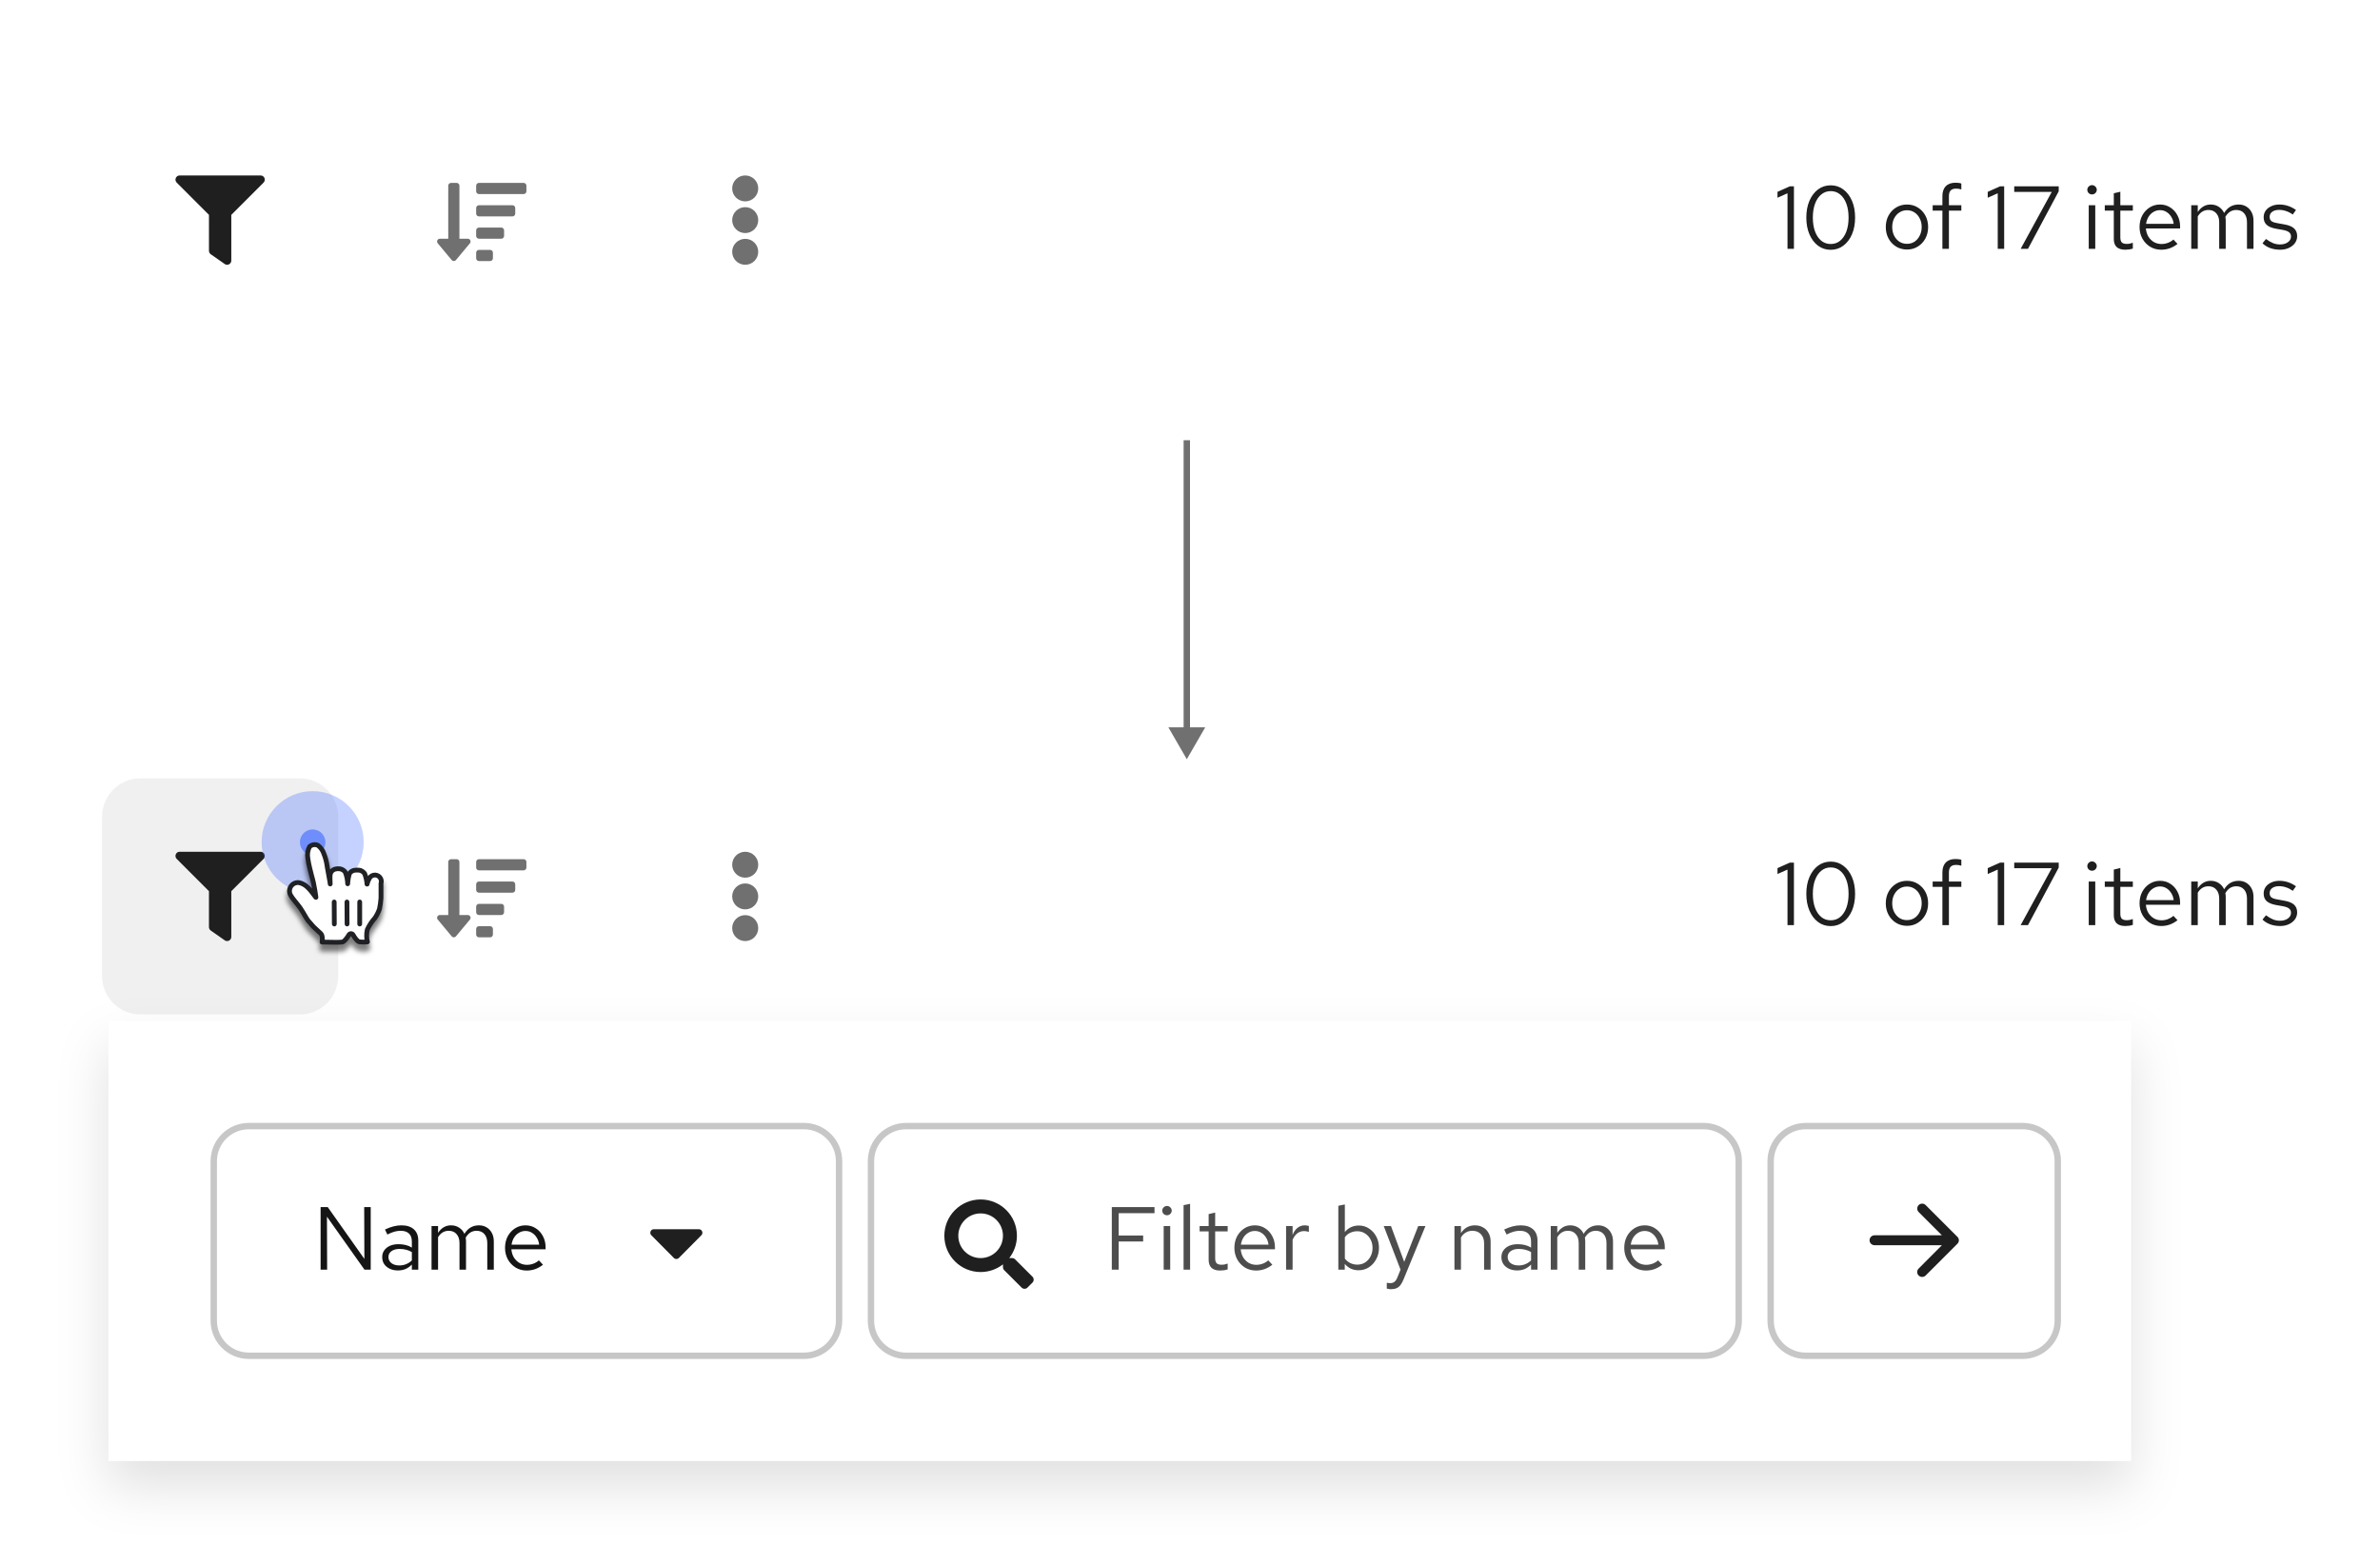
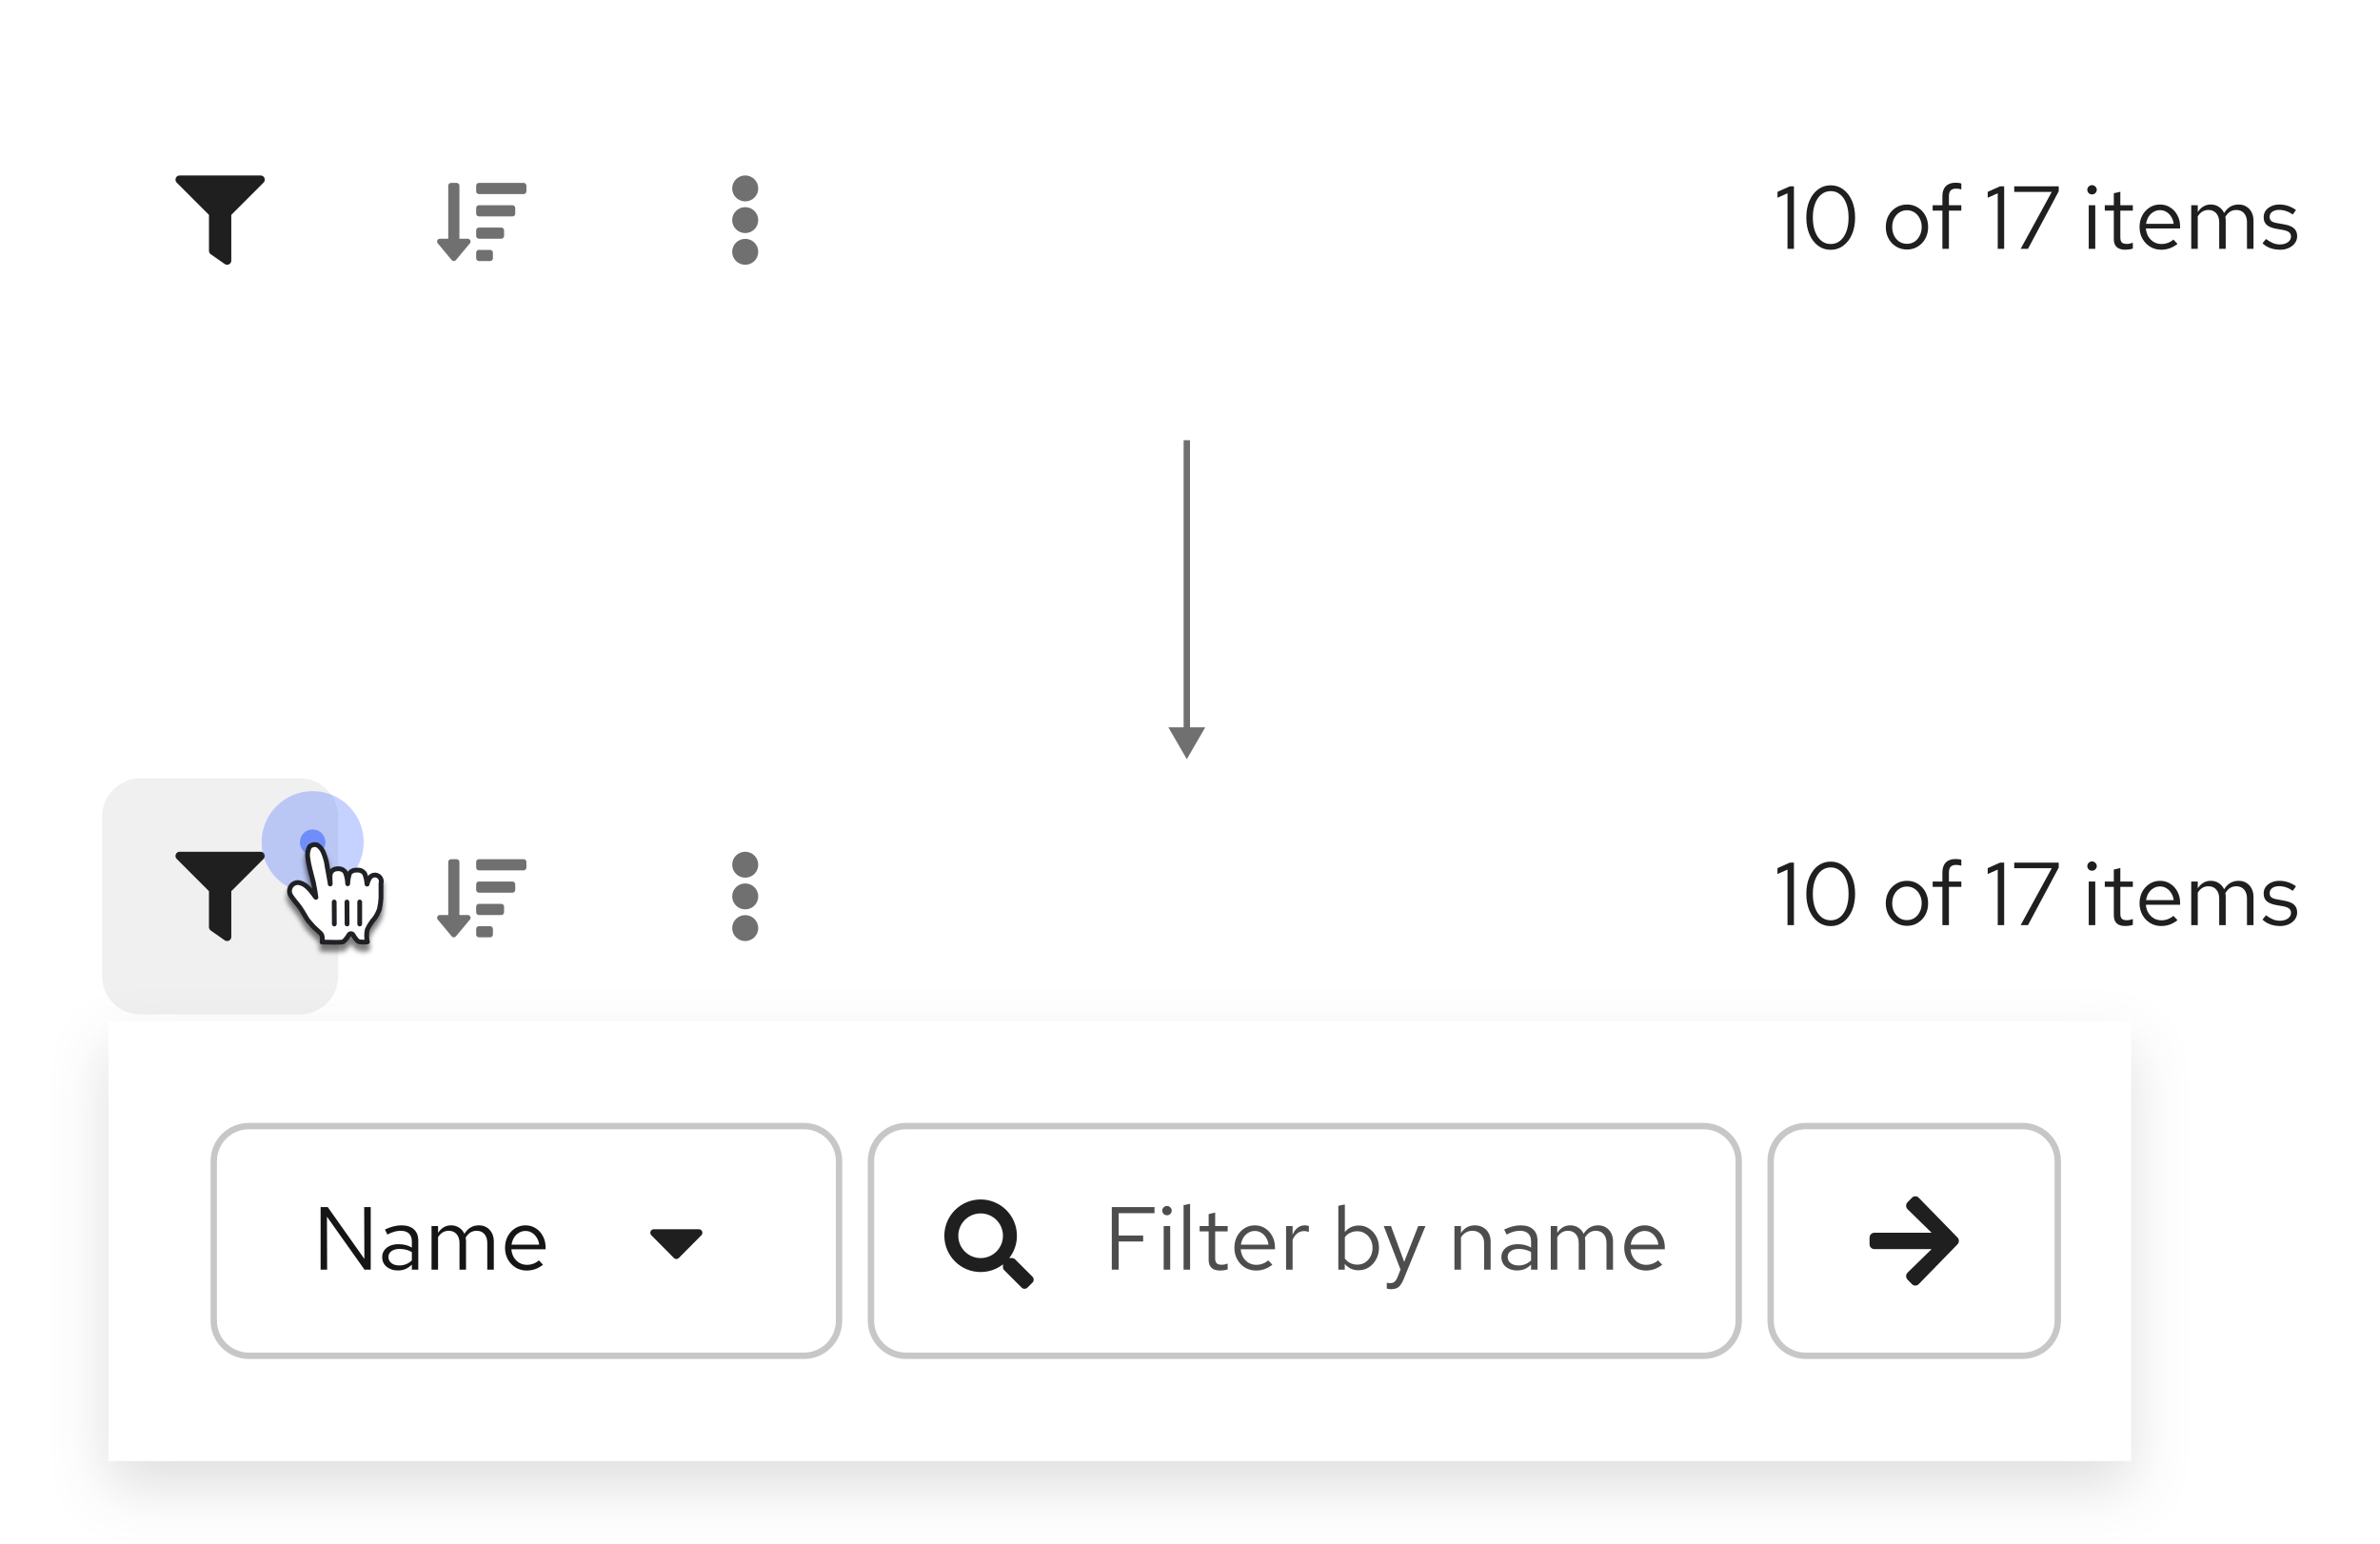
<svg xmlns="http://www.w3.org/2000/svg" width="373" height="242" viewBox="0 0 373 242" fill="none">
  <g clip-path="url(#clip0_160_11503)">
    <rect width="373" height="242" fill="white" />
    <rect width="389" height="69" fill="white" />
    <path fill-rule="evenodd" clip-rule="evenodd" d="M36.25 40.843V33.678L41.307 28.62C41.719 28.208 41.427 27.5 40.843 27.5H28.157C27.574 27.5 27.28 28.207 27.693 28.62L32.75 33.678V39.312C32.75 39.527 32.855 39.727 33.03 39.85L35.217 41.381C35.649 41.683 36.25 41.377 36.25 40.843Z" fill="#1F1F1F" />
    <path fill-rule="evenodd" clip-rule="evenodd" d="M71.126 40.916C71.226 40.916 71.364 40.859 71.435 40.788L73.622 38.163C73.896 37.889 73.701 37.417 73.312 37.417H72V29.104C72 28.863 71.804 28.667 71.562 28.667H70.688C70.446 28.667 70.25 28.863 70.25 29.104V37.417H68.938C68.549 37.417 68.353 37.888 68.629 38.163L70.816 40.788C70.887 40.859 71.026 40.916 71.126 40.916ZM82.062 30.417C82.304 30.417 82.5 30.221 82.5 29.979V29.104C82.5 28.863 82.304 28.667 82.062 28.667H75.062C74.821 28.667 74.625 28.863 74.625 29.104V29.979C74.625 30.221 74.821 30.417 75.062 30.417H82.062ZM80.312 33.917C80.554 33.917 80.75 33.721 80.75 33.479V32.604C80.75 32.363 80.554 32.167 80.312 32.167H75.062C74.821 32.167 74.625 32.363 74.625 32.604V33.479C74.625 33.721 74.821 33.917 75.062 33.917H80.312ZM78.562 37.417C78.804 37.417 79 37.221 79 36.979V36.104C79 35.863 78.804 35.667 78.562 35.667H75.062C74.821 35.667 74.625 35.863 74.625 36.104V36.979C74.625 37.221 74.821 37.417 75.062 37.417H78.562ZM76.812 40.917C77.054 40.917 77.25 40.721 77.25 40.479V39.604C77.25 39.363 77.054 39.167 76.812 39.167H75.062C74.821 39.167 74.625 39.363 74.625 39.604V40.479C74.625 40.721 74.821 40.917 75.062 40.917H76.812Z" fill="#707070" />
    <path fill-rule="evenodd" clip-rule="evenodd" d="M116.792 31.564C117.92 31.564 118.833 30.656 118.833 29.532C118.833 28.409 117.92 27.5 116.792 27.5C115.663 27.5 114.75 28.409 114.75 29.532C114.75 30.656 115.663 31.564 116.792 31.564ZM116.792 36.532C117.92 36.532 118.833 35.623 118.833 34.5C118.833 33.377 117.92 32.468 116.792 32.468C115.663 32.468 114.75 33.377 114.75 34.5C114.75 35.623 115.663 36.532 116.792 36.532ZM116.792 41.5C117.92 41.5 118.833 40.591 118.833 39.468C118.833 38.344 117.92 37.435 116.792 37.435C115.663 37.435 114.75 38.344 114.75 39.468C114.75 40.591 115.663 41.5 116.792 41.5Z" fill="#707070" />
    <path d="M280.142 39V30.292L278.574 30.992V30.068L280.52 29.2H281.15V39H280.142ZM286.913 39.154C286.166 39.154 285.504 38.939 284.925 38.51C284.356 38.081 283.908 37.488 283.581 36.732C283.254 35.967 283.091 35.089 283.091 34.1C283.091 33.101 283.254 32.224 283.581 31.468C283.908 30.712 284.356 30.119 284.925 29.69C285.504 29.261 286.166 29.046 286.913 29.046C287.66 29.046 288.318 29.261 288.887 29.69C289.466 30.119 289.918 30.712 290.245 31.468C290.572 32.224 290.735 33.101 290.735 34.1C290.735 35.089 290.572 35.967 290.245 36.732C289.918 37.488 289.466 38.081 288.887 38.51C288.318 38.939 287.66 39.154 286.913 39.154ZM286.913 38.244C287.482 38.244 287.972 38.076 288.383 37.74C288.803 37.395 289.13 36.914 289.363 36.298C289.596 35.673 289.713 34.94 289.713 34.1C289.713 33.26 289.596 32.532 289.363 31.916C289.13 31.291 288.803 30.81 288.383 30.474C287.972 30.129 287.482 29.956 286.913 29.956C286.353 29.956 285.863 30.129 285.443 30.474C285.023 30.81 284.696 31.291 284.463 31.916C284.23 32.532 284.113 33.26 284.113 34.1C284.113 34.94 284.23 35.673 284.463 36.298C284.696 36.914 285.023 37.395 285.443 37.74C285.863 38.076 286.353 38.244 286.913 38.244ZM298.877 39.112C298.242 39.112 297.673 38.958 297.169 38.65C296.665 38.342 296.268 37.922 295.979 37.39C295.689 36.858 295.545 36.256 295.545 35.584C295.545 34.912 295.689 34.31 295.979 33.778C296.268 33.246 296.665 32.826 297.169 32.518C297.673 32.21 298.242 32.056 298.877 32.056C299.502 32.056 300.062 32.21 300.557 32.518C301.061 32.826 301.457 33.246 301.747 33.778C302.036 34.31 302.181 34.912 302.181 35.584C302.181 36.256 302.036 36.858 301.747 37.39C301.457 37.922 301.061 38.342 300.557 38.65C300.062 38.958 299.502 39.112 298.877 39.112ZM298.863 38.216C299.311 38.216 299.707 38.104 300.053 37.88C300.398 37.647 300.669 37.329 300.865 36.928C301.07 36.527 301.173 36.079 301.173 35.584C301.173 35.08 301.07 34.632 300.865 34.24C300.669 33.839 300.398 33.526 300.053 33.302C299.707 33.069 299.311 32.952 298.863 32.952C298.415 32.952 298.018 33.069 297.673 33.302C297.327 33.526 297.052 33.839 296.847 34.24C296.651 34.632 296.553 35.08 296.553 35.584C296.553 36.079 296.651 36.527 296.847 36.928C297.052 37.329 297.327 37.647 297.673 37.88C298.018 38.104 298.415 38.216 298.863 38.216ZM304.418 39V33.008H302.892V32.168H304.418V30.74C304.418 30.068 304.595 29.55 304.95 29.186C305.305 28.822 305.809 28.64 306.462 28.64C306.649 28.64 306.817 28.649 306.966 28.668C307.125 28.687 307.265 28.719 307.386 28.766V29.69C307.237 29.643 307.101 29.611 306.98 29.592C306.859 29.573 306.719 29.564 306.56 29.564C306.168 29.564 305.883 29.662 305.706 29.858C305.529 30.045 305.44 30.343 305.44 30.754V32.168H307.386V33.008H305.44V39H304.418ZM313.091 39V30.292L311.523 30.992V30.068L313.469 29.2H314.099V39H313.091ZM316.684 39L321.556 30.082H315.676V29.2H322.648V29.984L317.832 39H316.684ZM327.352 39V32.168H328.374V39H327.352ZM327.87 30.474C327.665 30.474 327.488 30.404 327.338 30.264C327.198 30.115 327.128 29.942 327.128 29.746C327.128 29.55 327.198 29.382 327.338 29.242C327.488 29.093 327.665 29.018 327.87 29.018C328.076 29.018 328.248 29.093 328.388 29.242C328.538 29.382 328.612 29.55 328.612 29.746C328.612 29.942 328.538 30.115 328.388 30.264C328.248 30.404 328.076 30.474 327.87 30.474ZM333.074 39.14C332.486 39.14 332.038 39 331.73 38.72C331.431 38.431 331.282 38.015 331.282 37.474V33.008H329.868V32.168H331.282V30.292L332.304 30.054V32.168H334.264V33.008H332.304V37.208C332.304 37.572 332.379 37.833 332.528 37.992C332.687 38.151 332.943 38.23 333.298 38.23C333.475 38.23 333.634 38.216 333.774 38.188C333.914 38.16 334.077 38.113 334.264 38.048V38.958C334.077 39.023 333.881 39.07 333.676 39.098C333.471 39.126 333.27 39.14 333.074 39.14ZM338.704 39.14C338.07 39.14 337.496 38.986 336.982 38.678C336.469 38.361 336.063 37.936 335.764 37.404C335.466 36.863 335.316 36.256 335.316 35.584C335.316 34.912 335.456 34.31 335.736 33.778C336.026 33.246 336.413 32.826 336.898 32.518C337.384 32.21 337.925 32.056 338.522 32.056C339.129 32.056 339.666 32.21 340.132 32.518C340.608 32.817 340.982 33.227 341.252 33.75C341.532 34.263 341.672 34.847 341.672 35.5V35.808H336.31C336.348 36.275 336.474 36.695 336.688 37.068C336.912 37.432 337.202 37.721 337.556 37.936C337.92 38.141 338.317 38.244 338.746 38.244C339.101 38.244 339.442 38.183 339.768 38.062C340.104 37.931 340.389 37.759 340.622 37.544L341.266 38.23C340.874 38.538 340.468 38.767 340.048 38.916C339.628 39.065 339.18 39.14 338.704 39.14ZM336.338 35.08H340.664C340.618 34.669 340.492 34.305 340.286 33.988C340.09 33.661 339.838 33.405 339.53 33.218C339.232 33.031 338.896 32.938 338.522 32.938C338.149 32.938 337.808 33.031 337.5 33.218C337.192 33.395 336.936 33.647 336.73 33.974C336.534 34.291 336.404 34.66 336.338 35.08ZM343.417 39V32.168H344.439V33.232C344.701 32.84 344.999 32.546 345.335 32.35C345.671 32.154 346.049 32.056 346.469 32.056C346.955 32.056 347.379 32.177 347.743 32.42C348.107 32.653 348.383 32.975 348.569 33.386C348.84 32.947 349.162 32.616 349.535 32.392C349.918 32.168 350.357 32.056 350.851 32.056C351.309 32.056 351.71 32.163 352.055 32.378C352.41 32.593 352.685 32.891 352.881 33.274C353.077 33.647 353.175 34.086 353.175 34.59V39H352.153V34.842C352.153 34.245 352.004 33.773 351.705 33.428C351.407 33.083 350.996 32.91 350.473 32.91C350.119 32.91 349.797 32.999 349.507 33.176C349.227 33.353 348.98 33.624 348.765 33.988C348.784 34.081 348.798 34.179 348.807 34.282C348.817 34.385 348.821 34.487 348.821 34.59V39H347.799V34.842C347.799 34.245 347.645 33.773 347.337 33.428C347.039 33.083 346.628 32.91 346.105 32.91C345.405 32.91 344.85 33.246 344.439 33.918V39H343.417ZM357.357 39.14C356.797 39.14 356.279 39.056 355.803 38.888C355.327 38.711 354.921 38.459 354.585 38.132L355.131 37.46C355.542 37.759 355.92 37.978 356.265 38.118C356.611 38.249 356.965 38.314 357.329 38.314C357.824 38.314 358.235 38.197 358.561 37.964C358.888 37.731 359.051 37.432 359.051 37.068C359.051 36.788 358.953 36.569 358.757 36.41C358.571 36.251 358.258 36.13 357.819 36.046L356.699 35.85C356.037 35.729 355.547 35.523 355.229 35.234C354.921 34.945 354.767 34.553 354.767 34.058C354.767 33.666 354.87 33.321 355.075 33.022C355.29 32.723 355.584 32.49 355.957 32.322C356.331 32.145 356.755 32.056 357.231 32.056C357.698 32.056 358.141 32.126 358.561 32.266C358.981 32.397 359.406 32.611 359.835 32.91L359.331 33.624C358.977 33.372 358.622 33.19 358.267 33.078C357.913 32.957 357.553 32.896 357.189 32.896C356.741 32.896 356.382 32.994 356.111 33.19C355.841 33.386 355.705 33.652 355.705 33.988C355.705 34.268 355.789 34.483 355.957 34.632C356.135 34.781 356.443 34.893 356.881 34.968L358.029 35.178C358.72 35.299 359.224 35.509 359.541 35.808C359.859 36.107 360.017 36.508 360.017 37.012C360.017 37.413 359.901 37.777 359.667 38.104C359.434 38.421 359.117 38.673 358.715 38.86C358.314 39.047 357.861 39.14 357.357 39.14Z" fill="#1F1F1F" />
    <rect width="389" height="136" transform="translate(0 106)" fill="white" />
    <path d="M16 128C16 124.686 18.686 122 22 122H47C50.314 122 53 124.686 53 128V153C53 156.314 50.314 159 47 159H22C18.686 159 16 156.314 16 153V128Z" fill="#C7C7C7" fill-opacity="0.25" style="mix-blend-mode:multiply" />
    <path fill-rule="evenodd" clip-rule="evenodd" d="M36.25 146.843V139.678L41.307 134.62C41.719 134.208 41.427 133.5 40.843 133.5H28.157C27.574 133.5 27.28 134.207 27.693 134.62L32.75 139.678V145.312C32.75 145.527 32.855 145.727 33.03 145.85L35.217 147.381C35.649 147.683 36.25 147.377 36.25 146.843Z" fill="#1F1F1F" />
    <path fill-rule="evenodd" clip-rule="evenodd" d="M71.126 146.917C71.226 146.917 71.364 146.859 71.435 146.788L73.622 144.163C73.896 143.889 73.701 143.417 73.312 143.417H72V135.104C72 134.863 71.804 134.667 71.562 134.667H70.688C70.446 134.667 70.25 134.863 70.25 135.104V143.417H68.938C68.549 143.417 68.353 143.888 68.629 144.163L70.816 146.788C70.887 146.859 71.026 146.917 71.126 146.917ZM82.062 136.417C82.304 136.417 82.5 136.221 82.5 135.979V135.104C82.5 134.863 82.304 134.667 82.062 134.667H75.062C74.821 134.667 74.625 134.863 74.625 135.104V135.979C74.625 136.221 74.821 136.417 75.062 136.417H82.062ZM80.312 139.917C80.554 139.917 80.75 139.721 80.75 139.479V138.604C80.75 138.363 80.554 138.167 80.312 138.167H75.062C74.821 138.167 74.625 138.363 74.625 138.604V139.479C74.625 139.721 74.821 139.917 75.062 139.917H80.312ZM78.562 143.417C78.804 143.417 79 143.221 79 142.979V142.104C79 141.863 78.804 141.667 78.562 141.667H75.062C74.821 141.667 74.625 141.863 74.625 142.104V142.979C74.625 143.221 74.821 143.417 75.062 143.417H78.562ZM76.812 146.917C77.054 146.917 77.25 146.721 77.25 146.479V145.604C77.25 145.363 77.054 145.167 76.812 145.167H75.062C74.821 145.167 74.625 145.363 74.625 145.604V146.479C74.625 146.721 74.821 146.917 75.062 146.917H76.812Z" fill="#707070" />
    <path fill-rule="evenodd" clip-rule="evenodd" d="M116.792 137.565C117.92 137.565 118.833 136.656 118.833 135.532C118.833 134.409 117.92 133.5 116.792 133.5C115.663 133.5 114.75 134.409 114.75 135.532C114.75 136.656 115.663 137.565 116.792 137.565ZM116.792 142.532C117.92 142.532 118.833 141.623 118.833 140.5C118.833 139.377 117.92 138.468 116.792 138.468C115.663 138.468 114.75 139.377 114.75 140.5C114.75 141.623 115.663 142.532 116.792 142.532ZM116.792 147.5C117.92 147.5 118.833 146.591 118.833 145.468C118.833 144.344 117.92 143.435 116.792 143.435C115.663 143.435 114.75 144.344 114.75 145.468C114.75 146.591 115.663 147.5 116.792 147.5Z" fill="#707070" />
    <path d="M280.142 145V136.292L278.574 136.992V136.068L280.52 135.2H281.15V145H280.142ZM286.913 145.154C286.166 145.154 285.504 144.939 284.925 144.51C284.356 144.081 283.908 143.488 283.581 142.732C283.254 141.967 283.091 141.089 283.091 140.1C283.091 139.101 283.254 138.224 283.581 137.468C283.908 136.712 284.356 136.119 284.925 135.69C285.504 135.261 286.166 135.046 286.913 135.046C287.66 135.046 288.318 135.261 288.887 135.69C289.466 136.119 289.918 136.712 290.245 137.468C290.572 138.224 290.735 139.101 290.735 140.1C290.735 141.089 290.572 141.967 290.245 142.732C289.918 143.488 289.466 144.081 288.887 144.51C288.318 144.939 287.66 145.154 286.913 145.154ZM286.913 144.244C287.482 144.244 287.972 144.076 288.383 143.74C288.803 143.395 289.13 142.914 289.363 142.298C289.596 141.673 289.713 140.94 289.713 140.1C289.713 139.26 289.596 138.532 289.363 137.916C289.13 137.291 288.803 136.81 288.383 136.474C287.972 136.129 287.482 135.956 286.913 135.956C286.353 135.956 285.863 136.129 285.443 136.474C285.023 136.81 284.696 137.291 284.463 137.916C284.23 138.532 284.113 139.26 284.113 140.1C284.113 140.94 284.23 141.673 284.463 142.298C284.696 142.914 285.023 143.395 285.443 143.74C285.863 144.076 286.353 144.244 286.913 144.244ZM298.877 145.112C298.242 145.112 297.673 144.958 297.169 144.65C296.665 144.342 296.268 143.922 295.979 143.39C295.689 142.858 295.545 142.256 295.545 141.584C295.545 140.912 295.689 140.31 295.979 139.778C296.268 139.246 296.665 138.826 297.169 138.518C297.673 138.21 298.242 138.056 298.877 138.056C299.502 138.056 300.062 138.21 300.557 138.518C301.061 138.826 301.457 139.246 301.747 139.778C302.036 140.31 302.181 140.912 302.181 141.584C302.181 142.256 302.036 142.858 301.747 143.39C301.457 143.922 301.061 144.342 300.557 144.65C300.062 144.958 299.502 145.112 298.877 145.112ZM298.863 144.216C299.311 144.216 299.707 144.104 300.053 143.88C300.398 143.647 300.669 143.329 300.865 142.928C301.07 142.527 301.173 142.079 301.173 141.584C301.173 141.08 301.07 140.632 300.865 140.24C300.669 139.839 300.398 139.526 300.053 139.302C299.707 139.069 299.311 138.952 298.863 138.952C298.415 138.952 298.018 139.069 297.673 139.302C297.327 139.526 297.052 139.839 296.847 140.24C296.651 140.632 296.553 141.08 296.553 141.584C296.553 142.079 296.651 142.527 296.847 142.928C297.052 143.329 297.327 143.647 297.673 143.88C298.018 144.104 298.415 144.216 298.863 144.216ZM304.418 145V139.008H302.892V138.168H304.418V136.74C304.418 136.068 304.595 135.55 304.95 135.186C305.305 134.822 305.809 134.64 306.462 134.64C306.649 134.64 306.817 134.649 306.966 134.668C307.125 134.687 307.265 134.719 307.386 134.766V135.69C307.237 135.643 307.101 135.611 306.98 135.592C306.859 135.573 306.719 135.564 306.56 135.564C306.168 135.564 305.883 135.662 305.706 135.858C305.529 136.045 305.44 136.343 305.44 136.754V138.168H307.386V139.008H305.44V145H304.418ZM313.091 145V136.292L311.523 136.992V136.068L313.469 135.2H314.099V145H313.091ZM316.684 145L321.556 136.082H315.676V135.2H322.648V135.984L317.832 145H316.684ZM327.352 145V138.168H328.374V145H327.352ZM327.87 136.474C327.665 136.474 327.488 136.404 327.338 136.264C327.198 136.115 327.128 135.942 327.128 135.746C327.128 135.55 327.198 135.382 327.338 135.242C327.488 135.093 327.665 135.018 327.87 135.018C328.076 135.018 328.248 135.093 328.388 135.242C328.538 135.382 328.612 135.55 328.612 135.746C328.612 135.942 328.538 136.115 328.388 136.264C328.248 136.404 328.076 136.474 327.87 136.474ZM333.074 145.14C332.486 145.14 332.038 145 331.73 144.72C331.431 144.431 331.282 144.015 331.282 143.474V139.008H329.868V138.168H331.282V136.292L332.304 136.054V138.168H334.264V139.008H332.304V143.208C332.304 143.572 332.379 143.833 332.528 143.992C332.687 144.151 332.943 144.23 333.298 144.23C333.475 144.23 333.634 144.216 333.774 144.188C333.914 144.16 334.077 144.113 334.264 144.048V144.958C334.077 145.023 333.881 145.07 333.676 145.098C333.471 145.126 333.27 145.14 333.074 145.14ZM338.704 145.14C338.07 145.14 337.496 144.986 336.982 144.678C336.469 144.361 336.063 143.936 335.764 143.404C335.466 142.863 335.316 142.256 335.316 141.584C335.316 140.912 335.456 140.31 335.736 139.778C336.026 139.246 336.413 138.826 336.898 138.518C337.384 138.21 337.925 138.056 338.522 138.056C339.129 138.056 339.666 138.21 340.132 138.518C340.608 138.817 340.982 139.227 341.252 139.75C341.532 140.263 341.672 140.847 341.672 141.5V141.808H336.31C336.348 142.275 336.474 142.695 336.688 143.068C336.912 143.432 337.202 143.721 337.556 143.936C337.92 144.141 338.317 144.244 338.746 144.244C339.101 144.244 339.442 144.183 339.768 144.062C340.104 143.931 340.389 143.759 340.622 143.544L341.266 144.23C340.874 144.538 340.468 144.767 340.048 144.916C339.628 145.065 339.18 145.14 338.704 145.14ZM336.338 141.08H340.664C340.618 140.669 340.492 140.305 340.286 139.988C340.09 139.661 339.838 139.405 339.53 139.218C339.232 139.031 338.896 138.938 338.522 138.938C338.149 138.938 337.808 139.031 337.5 139.218C337.192 139.395 336.936 139.647 336.73 139.974C336.534 140.291 336.404 140.66 336.338 141.08ZM343.417 145V138.168H344.439V139.232C344.701 138.84 344.999 138.546 345.335 138.35C345.671 138.154 346.049 138.056 346.469 138.056C346.955 138.056 347.379 138.177 347.743 138.42C348.107 138.653 348.383 138.975 348.569 139.386C348.84 138.947 349.162 138.616 349.535 138.392C349.918 138.168 350.357 138.056 350.851 138.056C351.309 138.056 351.71 138.163 352.055 138.378C352.41 138.593 352.685 138.891 352.881 139.274C353.077 139.647 353.175 140.086 353.175 140.59V145H352.153V140.842C352.153 140.245 352.004 139.773 351.705 139.428C351.407 139.083 350.996 138.91 350.473 138.91C350.119 138.91 349.797 138.999 349.507 139.176C349.227 139.353 348.98 139.624 348.765 139.988C348.784 140.081 348.798 140.179 348.807 140.282C348.817 140.385 348.821 140.487 348.821 140.59V145H347.799V140.842C347.799 140.245 347.645 139.773 347.337 139.428C347.039 139.083 346.628 138.91 346.105 138.91C345.405 138.91 344.85 139.246 344.439 139.918V145H343.417ZM357.357 145.14C356.797 145.14 356.279 145.056 355.803 144.888C355.327 144.711 354.921 144.459 354.585 144.132L355.131 143.46C355.542 143.759 355.92 143.978 356.265 144.118C356.611 144.249 356.965 144.314 357.329 144.314C357.824 144.314 358.235 144.197 358.561 143.964C358.888 143.731 359.051 143.432 359.051 143.068C359.051 142.788 358.953 142.569 358.757 142.41C358.571 142.251 358.258 142.13 357.819 142.046L356.699 141.85C356.037 141.729 355.547 141.523 355.229 141.234C354.921 140.945 354.767 140.553 354.767 140.058C354.767 139.666 354.87 139.321 355.075 139.022C355.29 138.723 355.584 138.49 355.957 138.322C356.331 138.145 356.755 138.056 357.231 138.056C357.698 138.056 358.141 138.126 358.561 138.266C358.981 138.397 359.406 138.611 359.835 138.91L359.331 139.624C358.977 139.372 358.622 139.19 358.267 139.078C357.913 138.957 357.553 138.896 357.189 138.896C356.741 138.896 356.382 138.994 356.111 139.19C355.841 139.386 355.705 139.652 355.705 139.988C355.705 140.268 355.789 140.483 355.957 140.632C356.135 140.781 356.443 140.893 356.881 140.968L358.029 141.178C358.72 141.299 359.224 141.509 359.541 141.808C359.859 142.107 360.017 142.508 360.017 143.012C360.017 143.413 359.901 143.777 359.667 144.104C359.434 144.421 359.117 144.673 358.715 144.86C358.314 145.047 357.861 145.14 357.357 145.14Z" fill="#1F1F1F" />
    <g filter="url(#filter0_d_160_11503)">
      <rect width="317" height="69" transform="translate(17 160)" fill="white" />
      <mask id="path-17-inside-1_160_11503" fill="white">
        <path d="M33 182C33 178.686 35.686 176 39 176H126C129.314 176 132 178.686 132 182V207C132 210.314 129.314 213 126 213H39C35.686 213 33 210.314 33 207V182Z" />
      </mask>
      <path d="M33 182C33 178.686 35.686 176 39 176H126C129.314 176 132 178.686 132 182V207C132 210.314 129.314 213 126 213H39C35.686 213 33 210.314 33 207V182Z" fill="white" />
      <path d="M39 177H126V175H39V177ZM131 182V207H133V182H131ZM126 212H39V214H126V212ZM34 207V182H32V207H34ZM39 212C36.239 212 34 209.761 34 207H32C32 210.866 35.134 214 39 214V212ZM131 207C131 209.761 128.761 212 126 212V214C129.866 214 133 210.866 133 207H131ZM126 177C128.761 177 131 179.239 131 182H133C133 178.134 129.866 175 126 175V177ZM39 175C35.134 175 32 178.134 32 182H34C34 179.239 36.239 177 39 177V175Z" fill="#C7C7C7" mask="url(#path-17-inside-1_160_11503)" />
      <path d="M50.246 199V189.2H51.366L57.106 197.32L57.078 189.2H58.1V199H57.12L51.24 190.698L51.268 199H50.246ZM62.377 199.126C61.892 199.126 61.462 199.037 61.089 198.86C60.716 198.683 60.422 198.44 60.207 198.132C60.002 197.815 59.899 197.451 59.899 197.04C59.899 196.629 60.006 196.275 60.221 195.976C60.436 195.668 60.734 195.43 61.117 195.262C61.5 195.094 61.948 195.01 62.461 195.01C62.853 195.01 63.222 195.052 63.567 195.136C63.922 195.22 64.248 195.355 64.547 195.542V194.604C64.547 194.044 64.398 193.624 64.099 193.344C63.8 193.055 63.362 192.91 62.783 192.91C62.466 192.91 62.139 192.957 61.803 193.05C61.476 193.143 61.112 193.293 60.711 193.498L60.333 192.714C61.248 192.275 62.106 192.056 62.909 192.056C63.758 192.056 64.412 192.266 64.869 192.686C65.326 193.097 65.555 193.689 65.555 194.464V199H64.547V198.202C64.248 198.51 63.917 198.743 63.553 198.902C63.189 199.051 62.797 199.126 62.377 199.126ZM60.879 197.012C60.879 197.413 61.033 197.735 61.341 197.978C61.658 198.221 62.074 198.342 62.587 198.342C62.97 198.342 63.32 198.277 63.637 198.146C63.964 198.015 64.267 197.819 64.547 197.558V196.242C64.258 196.074 63.959 195.953 63.651 195.878C63.343 195.794 62.998 195.752 62.615 195.752C62.092 195.752 61.672 195.869 61.355 196.102C61.038 196.326 60.879 196.629 60.879 197.012ZM67.632 199V192.168H68.654V193.232C68.915 192.84 69.214 192.546 69.55 192.35C69.886 192.154 70.264 192.056 70.684 192.056C71.169 192.056 71.594 192.177 71.958 192.42C72.322 192.653 72.597 192.975 72.784 193.386C73.055 192.947 73.377 192.616 73.75 192.392C74.133 192.168 74.571 192.056 75.066 192.056C75.523 192.056 75.925 192.163 76.27 192.378C76.625 192.593 76.9 192.891 77.096 193.274C77.292 193.647 77.39 194.086 77.39 194.59V199H76.368V194.842C76.368 194.245 76.219 193.773 75.92 193.428C75.621 193.083 75.211 192.91 74.688 192.91C74.333 192.91 74.011 192.999 73.722 193.176C73.442 193.353 73.195 193.624 72.98 193.988C72.999 194.081 73.013 194.179 73.022 194.282C73.031 194.385 73.036 194.487 73.036 194.59V199H72.014V194.842C72.014 194.245 71.86 193.773 71.552 193.428C71.253 193.083 70.843 192.91 70.32 192.91C69.62 192.91 69.065 193.246 68.654 193.918V199H67.632ZM82.538 199.14C81.903 199.14 81.329 198.986 80.816 198.678C80.303 198.361 79.897 197.936 79.598 197.404C79.299 196.863 79.15 196.256 79.15 195.584C79.15 194.912 79.29 194.31 79.57 193.778C79.859 193.246 80.247 192.826 80.732 192.518C81.218 192.21 81.759 192.056 82.356 192.056C82.963 192.056 83.499 192.21 83.966 192.518C84.442 192.817 84.816 193.227 85.086 193.75C85.366 194.263 85.506 194.847 85.506 195.5V195.808H80.144C80.181 196.275 80.308 196.695 80.522 197.068C80.746 197.432 81.035 197.721 81.39 197.936C81.754 198.141 82.151 198.244 82.58 198.244C82.935 198.244 83.275 198.183 83.602 198.062C83.938 197.931 84.223 197.759 84.456 197.544L85.1 198.23C84.708 198.538 84.302 198.767 83.882 198.916C83.462 199.065 83.014 199.14 82.538 199.14ZM80.172 195.08H84.498C84.451 194.669 84.326 194.305 84.12 193.988C83.924 193.661 83.672 193.405 83.364 193.218C83.066 193.031 82.73 192.938 82.356 192.938C81.983 192.938 81.642 193.031 81.334 193.218C81.026 193.395 80.769 193.647 80.564 193.974C80.368 194.291 80.237 194.66 80.172 195.08Z" fill="#151515" />
      <path fill-rule="evenodd" clip-rule="evenodd" d="M106.389 197.172L109.921 193.61C110.267 193.262 110.023 192.667 109.534 192.667H102.466C101.977 192.667 101.733 193.262 102.079 193.61L105.611 197.172C105.826 197.387 106.174 197.387 106.389 197.172Z" fill="#1F1F1F" />
-       <path d="M142 176.5H267C270.038 176.5 272.5 178.962 272.5 182V207C272.5 210.038 270.038 212.5 267 212.5H142C138.962 212.5 136.5 210.038 136.5 207V182C136.5 178.962 138.962 176.5 142 176.5Z" fill="white" />
-       <path d="M142 176.5H267C270.038 176.5 272.5 178.962 272.5 182V207C272.5 210.038 270.038 212.5 267 212.5H142C138.962 212.5 136.5 210.038 136.5 207V182C136.5 178.962 138.962 176.5 142 176.5Z" stroke="#C7C7C7" />
+       <path d="M136.5 182C136.5 178.962 138.962 176.5 142 176.5H267C270.038 176.5 272.5 178.962 272.5 182V207C272.5 210.038 270.038 212.5 267 212.5H142C138.962 212.5 136.5 210.038 136.5 207V182Z" fill="white" />
+       <path d="M136.5 182C136.5 178.962 138.962 176.5 142 176.5H267C270.038 176.5 272.5 178.962 272.5 182V207C272.5 210.038 270.038 212.5 267 212.5H142C138.962 212.5 136.5 210.038 136.5 207V182Z" stroke="#C7C7C7" />
      <path fill-rule="evenodd" clip-rule="evenodd" d="M161.032 201.809L161.806 201.035C162.063 200.778 162.063 200.362 161.809 200.105L159.082 197.379C158.959 197.256 158.793 197.187 158.618 197.187H158.172C158.927 196.222 159.375 195.008 159.375 193.687C159.375 190.546 156.829 188 153.687 188C150.546 188 148 190.546 148 193.687C148 196.829 150.546 199.375 153.687 199.375C155.008 199.375 156.222 198.927 157.187 198.172V198.618C157.187 198.793 157.256 198.959 157.379 199.082L160.105 201.809C160.362 202.066 160.778 202.066 161.032 201.809ZM153.687 197.187C151.754 197.187 150.187 195.623 150.187 193.687C150.187 191.754 151.752 190.187 153.687 190.187C155.621 190.187 157.187 191.752 157.187 193.687C157.187 195.621 155.623 197.187 153.687 197.187Z" fill="#1F1F1F" />
      <path d="M174.246 199V189.2H180.938V190.152H175.324V193.652H179.16V194.59H175.324V199H174.246ZM182.376 199V192.168H183.398V199H182.376ZM182.894 190.474C182.689 190.474 182.511 190.404 182.362 190.264C182.222 190.115 182.152 189.942 182.152 189.746C182.152 189.55 182.222 189.382 182.362 189.242C182.511 189.093 182.689 189.018 182.894 189.018C183.099 189.018 183.272 189.093 183.412 189.242C183.561 189.382 183.636 189.55 183.636 189.746C183.636 189.942 183.561 190.115 183.412 190.264C183.272 190.404 183.099 190.474 182.894 190.474ZM185.493 199V188.892L186.515 188.682V199H185.493ZM191.215 199.14C190.627 199.14 190.179 199 189.871 198.72C189.572 198.431 189.423 198.015 189.423 197.474V193.008H188.009V192.168H189.423V190.292L190.445 190.054V192.168H192.405V193.008H190.445V197.208C190.445 197.572 190.519 197.833 190.669 197.992C190.827 198.151 191.084 198.23 191.439 198.23C191.616 198.23 191.775 198.216 191.915 198.188C192.055 198.16 192.218 198.113 192.405 198.048V198.958C192.218 199.023 192.022 199.07 191.817 199.098C191.611 199.126 191.411 199.14 191.215 199.14ZM196.845 199.14C196.21 199.14 195.636 198.986 195.123 198.678C194.61 198.361 194.204 197.936 193.905 197.404C193.606 196.863 193.457 196.256 193.457 195.584C193.457 194.912 193.597 194.31 193.877 193.778C194.166 193.246 194.554 192.826 195.039 192.518C195.524 192.21 196.066 192.056 196.663 192.056C197.27 192.056 197.806 192.21 198.273 192.518C198.749 192.817 199.122 193.227 199.393 193.75C199.673 194.263 199.813 194.847 199.813 195.5V195.808H194.451C194.488 196.275 194.614 196.695 194.829 197.068C195.053 197.432 195.342 197.721 195.697 197.936C196.061 198.141 196.458 198.244 196.887 198.244C197.242 198.244 197.582 198.183 197.909 198.062C198.245 197.931 198.53 197.759 198.763 197.544L199.407 198.23C199.015 198.538 198.609 198.767 198.189 198.916C197.769 199.065 197.321 199.14 196.845 199.14ZM194.479 195.08H198.805C198.758 194.669 198.632 194.305 198.427 193.988C198.231 193.661 197.979 193.405 197.671 193.218C197.372 193.031 197.036 192.938 196.663 192.938C196.29 192.938 195.949 193.031 195.641 193.218C195.333 193.395 195.076 193.647 194.871 193.974C194.675 194.291 194.544 194.66 194.479 195.08ZM201.558 199V192.168H202.58V193.568C202.757 193.092 203.009 192.723 203.336 192.462C203.672 192.191 204.054 192.056 204.484 192.056C204.605 192.056 204.717 192.065 204.82 192.084C204.922 192.093 205.025 192.117 205.128 192.154V193.078C205.016 193.041 204.894 193.013 204.764 192.994C204.642 192.966 204.526 192.952 204.414 192.952C203.994 192.952 203.625 193.073 203.308 193.316C203 193.559 202.757 193.899 202.58 194.338V199H201.558ZM209.747 199V188.99L210.769 188.78V193.106C211.031 192.779 211.348 192.527 211.721 192.35C212.095 192.173 212.51 192.084 212.967 192.084C213.565 192.084 214.097 192.243 214.563 192.56C215.039 192.868 215.417 193.288 215.697 193.82C215.977 194.343 216.117 194.931 216.117 195.584C216.117 196.237 215.973 196.83 215.683 197.362C215.403 197.894 215.021 198.319 214.535 198.636C214.059 198.944 213.518 199.098 212.911 199.098C212.482 199.098 212.081 199.014 211.707 198.846C211.343 198.669 211.026 198.421 210.755 198.104V199H209.747ZM212.715 198.216C213.173 198.216 213.579 198.104 213.933 197.88C214.297 197.647 214.582 197.334 214.787 196.942C215.002 196.541 215.109 196.093 215.109 195.598C215.109 195.094 215.002 194.646 214.787 194.254C214.582 193.862 214.297 193.554 213.933 193.33C213.579 193.097 213.173 192.98 212.715 192.98C212.314 192.98 211.941 193.064 211.595 193.232C211.259 193.391 210.984 193.619 210.769 193.918V197.264C210.993 197.563 211.273 197.796 211.609 197.964C211.955 198.132 212.323 198.216 212.715 198.216ZM217.998 202.066C217.784 202.066 217.564 202.033 217.34 201.968V201.058C217.434 201.077 217.532 201.091 217.634 201.1C217.737 201.109 217.826 201.114 217.9 201.114C218.162 201.114 218.376 201.044 218.544 200.904C218.722 200.764 218.871 200.545 218.992 200.246L219.496 199L216.864 192.168H217.998L220.07 197.782L222.268 192.168H223.402L219.958 200.554C219.809 200.918 219.646 201.212 219.468 201.436C219.291 201.66 219.086 201.819 218.852 201.912C218.619 202.015 218.334 202.066 217.998 202.066ZM227.945 199V192.168H228.967V193.274C229.228 192.863 229.541 192.56 229.905 192.364C230.269 192.159 230.679 192.056 231.137 192.056C231.631 192.056 232.061 192.163 232.425 192.378C232.798 192.583 233.087 192.877 233.293 193.26C233.507 193.633 233.615 194.072 233.615 194.576V199H232.593V194.87C232.593 194.263 232.425 193.787 232.089 193.442C231.762 193.087 231.319 192.91 230.759 192.91C230.385 192.91 230.045 192.999 229.737 193.176C229.429 193.353 229.172 193.615 228.967 193.96V199H227.945ZM237.783 199.126C237.298 199.126 236.868 199.037 236.495 198.86C236.122 198.683 235.828 198.44 235.613 198.132C235.408 197.815 235.305 197.451 235.305 197.04C235.305 196.629 235.412 196.275 235.627 195.976C235.842 195.668 236.14 195.43 236.523 195.262C236.906 195.094 237.354 195.01 237.867 195.01C238.259 195.01 238.628 195.052 238.973 195.136C239.328 195.22 239.654 195.355 239.953 195.542V194.604C239.953 194.044 239.804 193.624 239.505 193.344C239.206 193.055 238.768 192.91 238.189 192.91C237.872 192.91 237.545 192.957 237.209 193.05C236.882 193.143 236.518 193.293 236.117 193.498L235.739 192.714C236.654 192.275 237.512 192.056 238.315 192.056C239.164 192.056 239.818 192.266 240.275 192.686C240.732 193.097 240.961 193.689 240.961 194.464V199H239.953V198.202C239.654 198.51 239.323 198.743 238.959 198.902C238.595 199.051 238.203 199.126 237.783 199.126ZM236.285 197.012C236.285 197.413 236.439 197.735 236.747 197.978C237.064 198.221 237.48 198.342 237.993 198.342C238.376 198.342 238.726 198.277 239.043 198.146C239.37 198.015 239.673 197.819 239.953 197.558V196.242C239.664 196.074 239.365 195.953 239.057 195.878C238.749 195.794 238.404 195.752 238.021 195.752C237.498 195.752 237.078 195.869 236.761 196.102C236.444 196.326 236.285 196.629 236.285 197.012ZM243.038 199V192.168H244.06V193.232C244.322 192.84 244.62 192.546 244.956 192.35C245.292 192.154 245.67 192.056 246.09 192.056C246.576 192.056 247 192.177 247.364 192.42C247.728 192.653 248.004 192.975 248.19 193.386C248.461 192.947 248.783 192.616 249.156 192.392C249.539 192.168 249.978 192.056 250.472 192.056C250.93 192.056 251.331 192.163 251.676 192.378C252.031 192.593 252.306 192.891 252.502 193.274C252.698 193.647 252.796 194.086 252.796 194.59V199H251.774V194.842C251.774 194.245 251.625 193.773 251.326 193.428C251.028 193.083 250.617 192.91 250.094 192.91C249.74 192.91 249.418 192.999 249.128 193.176C248.848 193.353 248.601 193.624 248.386 193.988C248.405 194.081 248.419 194.179 248.428 194.282C248.438 194.385 248.442 194.487 248.442 194.59V199H247.42V194.842C247.42 194.245 247.266 193.773 246.958 193.428C246.66 193.083 246.249 192.91 245.726 192.91C245.026 192.91 244.471 193.246 244.06 193.918V199H243.038ZM257.944 199.14C257.31 199.14 256.736 198.986 256.222 198.678C255.709 198.361 255.303 197.936 255.004 197.404C254.706 196.863 254.556 196.256 254.556 195.584C254.556 194.912 254.696 194.31 254.976 193.778C255.266 193.246 255.653 192.826 256.138 192.518C256.624 192.21 257.165 192.056 257.762 192.056C258.369 192.056 258.906 192.21 259.372 192.518C259.848 192.817 260.222 193.227 260.492 193.75C260.772 194.263 260.912 194.847 260.912 195.5V195.808H255.55C255.588 196.275 255.714 196.695 255.928 197.068C256.152 197.432 256.442 197.721 256.796 197.936C257.16 198.141 257.557 198.244 257.986 198.244C258.341 198.244 258.682 198.183 259.008 198.062C259.344 197.931 259.629 197.759 259.862 197.544L260.506 198.23C260.114 198.538 259.708 198.767 259.288 198.916C258.868 199.065 258.42 199.14 257.944 199.14ZM255.578 195.08H259.904C259.858 194.669 259.732 194.305 259.526 193.988C259.33 193.661 259.078 193.405 258.77 193.218C258.472 193.031 258.136 192.938 257.762 192.938C257.389 192.938 257.048 193.031 256.74 193.218C256.432 193.395 256.176 193.647 255.97 193.974C255.774 194.291 255.644 194.66 255.578 195.08Z" fill="#4D4D4D" />
      <path d="M277.5 182C277.5 178.962 279.962 176.5 283 176.5H317C320.038 176.5 322.5 178.962 322.5 182V207C322.5 210.038 320.038 212.5 317 212.5H283C279.962 212.5 277.5 210.038 277.5 207V182Z" fill="white" />
      <path d="M277.5 182C277.5 178.962 279.962 176.5 283 176.5H317C320.038 176.5 322.5 178.962 322.5 182V207C322.5 210.038 320.038 212.5 317 212.5H283C279.962 212.5 277.5 210.038 277.5 207V182Z" stroke="#C7C7C7" />
-       <path fill-rule="evenodd" clip-rule="evenodd" d="M306.767 193.853L301.792 188.879C301.597 188.683 301.312 188.607 301.045 188.678C300.778 188.75 300.569 188.958 300.498 189.225C300.426 189.492 300.502 189.777 300.698 189.973L304.342 193.617H293.783C293.576 193.617 293.376 193.699 293.229 193.846C293.083 193.993 293 194.192 293 194.4C293.007 194.828 293.356 195.171 293.783 195.171H304.342L300.698 198.827C300.549 198.97 300.465 199.168 300.465 199.375C300.465 199.581 300.549 199.779 300.698 199.922C301.002 200.219 301.488 200.219 301.792 199.922L306.767 194.947C306.916 194.804 307 194.607 307 194.4C307 194.194 306.916 193.996 306.767 193.853Z" fill="#1F1F1F" />
+       <path fill-rule="evenodd" clip-rule="evenodd" d="M300.705 201.274L306.78 195.042C307.073 194.744 307.073 194.256 306.78 193.955L300.705 187.726C300.415 187.425 299.94 187.425 299.646 187.726L298.952 188.438C298.653 188.742 298.659 189.239 298.965 189.537L302.73 193.218H293.75C293.334 193.218 293 193.561 293 193.987V195.013C293 195.439 293.334 195.782 293.75 195.782H302.73L298.965 199.463C298.662 199.761 298.656 200.258 298.952 200.562L299.646 201.274C299.937 201.575 300.412 201.575 300.705 201.274Z" fill="#1F1F1F" />
    </g>
    <circle opacity="0.3" cx="49" cy="132" r="8" fill="#3E68FF" />
    <circle opacity="0.6" cx="49" cy="132" r="2" fill="#3E68FF" />
    <g filter="url(#filter1_d_160_11503)">
      <path d="M48.27 144.28C47.99 143.92 47.64 143.19 47.03 142.28C46.68 141.78 45.82 140.83 45.56 140.34C45.373 140.042 45.318 139.68 45.41 139.34C45.567 138.694 46.18 138.266 46.84 138.34C47.351 138.443 47.82 138.693 48.19 139.06C48.448 139.303 48.686 139.567 48.9 139.85C49.06 140.05 49.1 140.13 49.28 140.36C49.46 140.59 49.58 140.82 49.49 140.48C49.42 139.98 49.3 139.14 49.13 138.39C49 137.82 48.97 137.73 48.85 137.3C48.73 136.87 48.66 136.51 48.53 136.02C48.411 135.538 48.318 135.051 48.25 134.56C48.124 133.932 48.216 133.279 48.51 132.71C48.859 132.381 49.372 132.295 49.81 132.49C50.251 132.815 50.579 133.27 50.75 133.79C51.012 134.43 51.187 135.103 51.27 135.79C51.43 136.79 51.74 138.25 51.75 138.55C51.75 138.18 51.68 137.4 51.75 137.05C51.819 136.685 52.073 136.382 52.42 136.25C52.718 136.159 53.033 136.138 53.34 136.19C53.65 136.255 53.925 136.433 54.11 136.69C54.342 137.273 54.47 137.893 54.49 138.52C54.517 137.971 54.611 137.426 54.77 136.9C54.937 136.664 55.181 136.495 55.46 136.42C55.791 136.359 56.129 136.359 56.46 136.42C56.731 136.511 56.968 136.681 57.14 136.91C57.352 137.44 57.48 138 57.52 138.57C57.52 138.71 57.59 138.18 57.81 137.83C57.924 137.491 58.211 137.238 58.562 137.167C58.913 137.097 59.275 137.218 59.512 137.487C59.749 137.756 59.824 138.131 59.71 138.47C59.71 139.12 59.71 139.09 59.71 139.53C59.71 139.97 59.71 140.36 59.71 140.73C59.674 141.315 59.593 141.897 59.47 142.47C59.296 142.977 59.054 143.458 58.75 143.9C58.264 144.44 57.863 145.05 57.56 145.71C57.485 146.038 57.451 146.374 57.46 146.71C57.459 147.021 57.499 147.33 57.58 147.63C57.171 147.673 56.759 147.673 56.35 147.63C55.96 147.57 55.48 146.79 55.35 146.55C55.286 146.421 55.154 146.34 55.01 146.34C54.866 146.34 54.734 146.421 54.67 146.55C54.45 146.93 53.96 147.62 53.62 147.66C52.95 147.74 51.57 147.66 50.48 147.66C50.48 147.66 50.66 146.66 50.25 146.3C49.84 145.94 49.42 145.52 49.11 145.24L48.27 144.28Z" fill="white" />
      <path fill-rule="evenodd" clip-rule="evenodd" d="M48.27 144.28C47.99 143.92 47.64 143.19 47.03 142.28C46.68 141.78 45.82 140.83 45.56 140.34C45.373 140.042 45.318 139.68 45.41 139.34C45.567 138.694 46.18 138.266 46.84 138.34C47.351 138.443 47.82 138.693 48.19 139.06C48.448 139.303 48.686 139.567 48.9 139.85C49.06 140.05 49.1 140.13 49.28 140.36C49.46 140.59 49.58 140.82 49.49 140.48C49.42 139.98 49.3 139.14 49.13 138.39C49 137.82 48.97 137.73 48.85 137.3C48.73 136.87 48.66 136.51 48.53 136.02C48.411 135.538 48.318 135.051 48.25 134.56C48.124 133.932 48.216 133.279 48.51 132.71C48.859 132.381 49.372 132.295 49.81 132.49C50.251 132.815 50.579 133.27 50.75 133.79C51.012 134.43 51.187 135.103 51.27 135.79C51.43 136.79 51.74 138.25 51.75 138.55C51.75 138.18 51.68 137.4 51.75 137.05C51.819 136.685 52.073 136.382 52.42 136.25C52.718 136.159 53.033 136.138 53.34 136.19C53.65 136.255 53.925 136.433 54.11 136.69C54.342 137.273 54.47 137.893 54.49 138.52C54.517 137.971 54.611 137.426 54.77 136.9C54.937 136.664 55.181 136.495 55.46 136.42C55.791 136.359 56.129 136.359 56.46 136.42C56.731 136.511 56.968 136.681 57.14 136.91C57.352 137.44 57.48 138 57.52 138.57C57.52 138.71 57.59 138.18 57.81 137.83C57.924 137.491 58.211 137.238 58.562 137.167C58.913 137.097 59.275 137.218 59.512 137.487C59.749 137.756 59.824 138.131 59.71 138.47C59.71 139.12 59.71 139.09 59.71 139.53C59.71 139.97 59.71 140.36 59.71 140.73C59.674 141.315 59.593 141.897 59.47 142.47C59.296 142.977 59.054 143.458 58.75 143.9C58.264 144.44 57.863 145.05 57.56 145.71C57.485 146.038 57.451 146.374 57.46 146.71C57.459 147.021 57.499 147.33 57.58 147.63C57.171 147.673 56.759 147.673 56.35 147.63C55.96 147.57 55.48 146.79 55.35 146.55C55.286 146.421 55.154 146.34 55.01 146.34C54.866 146.34 54.734 146.421 54.67 146.55C54.45 146.93 53.96 147.62 53.62 147.66C52.95 147.74 51.57 147.66 50.48 147.66C50.48 147.66 50.66 146.66 50.25 146.3C49.84 145.94 49.42 145.52 49.11 145.24L48.27 144.28Z" stroke="#202125" stroke-width="0.75" stroke-linecap="round" stroke-linejoin="round" />
      <path d="M56.75 144.826V141.374C56.75 141.167 56.582 141 56.375 141C56.168 141 56 141.167 56 141.374V144.826C56 145.033 56.168 145.2 56.375 145.2C56.582 145.2 56.75 145.033 56.75 144.826Z" fill="#202125" />
      <path d="M54.77 144.825L54.75 141.371C54.749 141.165 54.58 140.999 54.373 141C54.166 141.001 53.999 141.169 54 141.375L54.02 144.829C54.021 145.035 54.19 145.201 54.397 145.2C54.604 145.199 54.771 145.031 54.77 144.825Z" fill="#202125" />
      <path d="M52 141.379L52.02 144.825C52.021 145.033 52.19 145.201 52.397 145.2C52.604 145.199 52.771 145.029 52.77 144.821L52.75 141.375C52.749 141.167 52.58 140.999 52.373 141C52.166 141.001 51.999 141.171 52 141.379Z" fill="#202125" />
    </g>
    <path d="M186 119L188.887 114L183.113 114L186 119ZM185.5 69L185.5 114.5L186.5 114.5L186.5 69L185.5 69Z" fill="#707070" />
  </g>
  <defs>
-     <filter id="filter0_d_160_11503" x="9" y="156" width="333" height="85" filterUnits="userSpaceOnUse" color-interpolation-filters="sRGB">
+     <filter id="filter0_d_160_11503" x="8" y="155" width="335" height="87" filterUnits="userSpaceOnUse" color-interpolation-filters="sRGB">
      <feFlood flood-opacity="0" result="BackgroundImageFix" />
      <feColorMatrix in="SourceAlpha" type="matrix" values="0 0 0 0 0 0 0 0 0 0 0 0 0 0 0 0 0 0 127 0" result="hardAlpha" />
      <feOffset dy="4" />
-       <feGaussianBlur stdDeviation="4" />
-       <feColorMatrix type="matrix" values="0 0 0 0 0 0 0 0 0 0 0 0 0 0 0 0 0 0 0.12 0" />
+       <feGaussianBlur stdDeviation="4.5" />
+       <feColorMatrix type="matrix" values="0 0 0 0 0.161 0 0 0 0 0.161 0 0 0 0 0.161 0 0 0 0.15 0" />
      <feBlend mode="normal" in2="BackgroundImageFix" result="effect1_dropShadow_160_11503" />
      <feBlend mode="normal" in="SourceGraphic" in2="effect1_dropShadow_160_11503" result="shape" />
    </filter>
    <filter id="filter1_d_160_11503" x="44.191" y="132.012" width="16.746" height="17.859" filterUnits="userSpaceOnUse" color-interpolation-filters="sRGB">
      <feFlood flood-opacity="0" result="BackgroundImageFix" />
      <feColorMatrix in="SourceAlpha" type="matrix" values="0 0 0 0 0 0 0 0 0 0 0 0 0 0 0 0 0 0 127 0" result="hardAlpha" />
      <feOffset dy="1" />
      <feGaussianBlur stdDeviation="0.4" />
      <feColorMatrix type="matrix" values="0 0 0 0 0 0 0 0 0 0 0 0 0 0 0 0 0 0 0.5 0" />
      <feBlend mode="normal" in2="BackgroundImageFix" result="effect1_dropShadow_160_11503" />
      <feBlend mode="normal" in="SourceGraphic" in2="effect1_dropShadow_160_11503" result="shape" />
    </filter>
    <clipPath id="clip0_160_11503">
      <rect width="373" height="242" fill="white" />
    </clipPath>
  </defs>
</svg>
